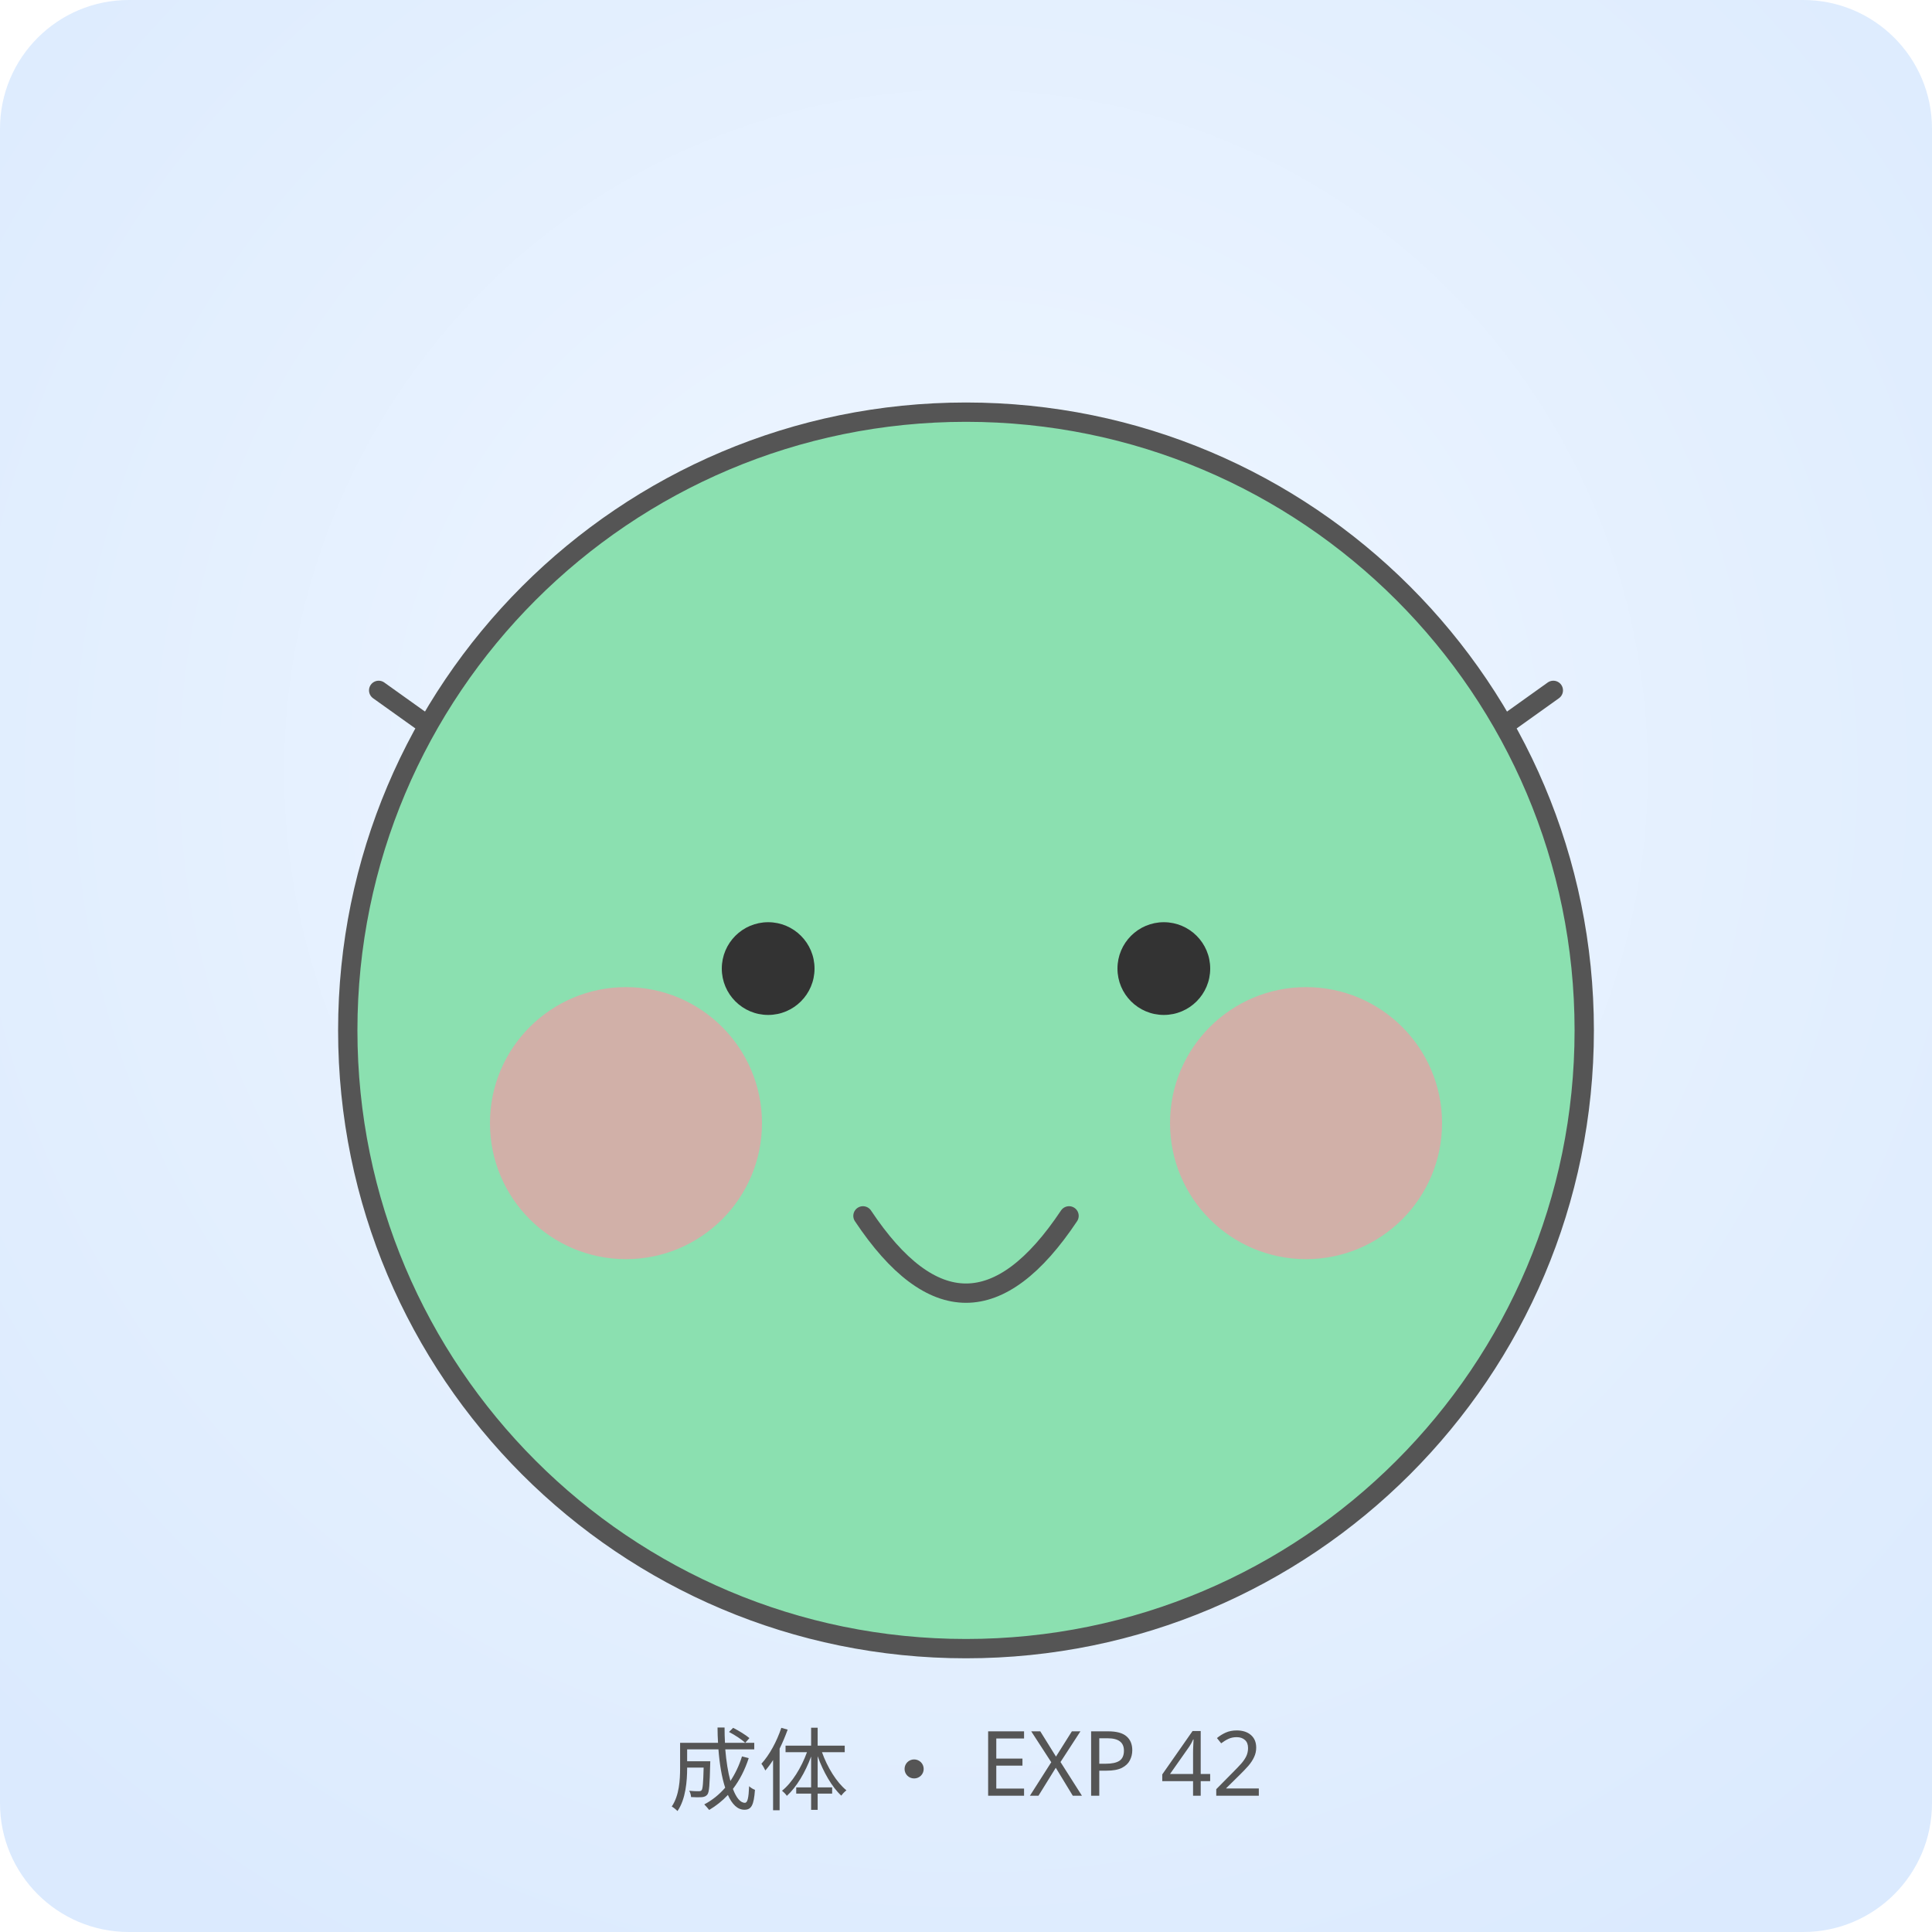
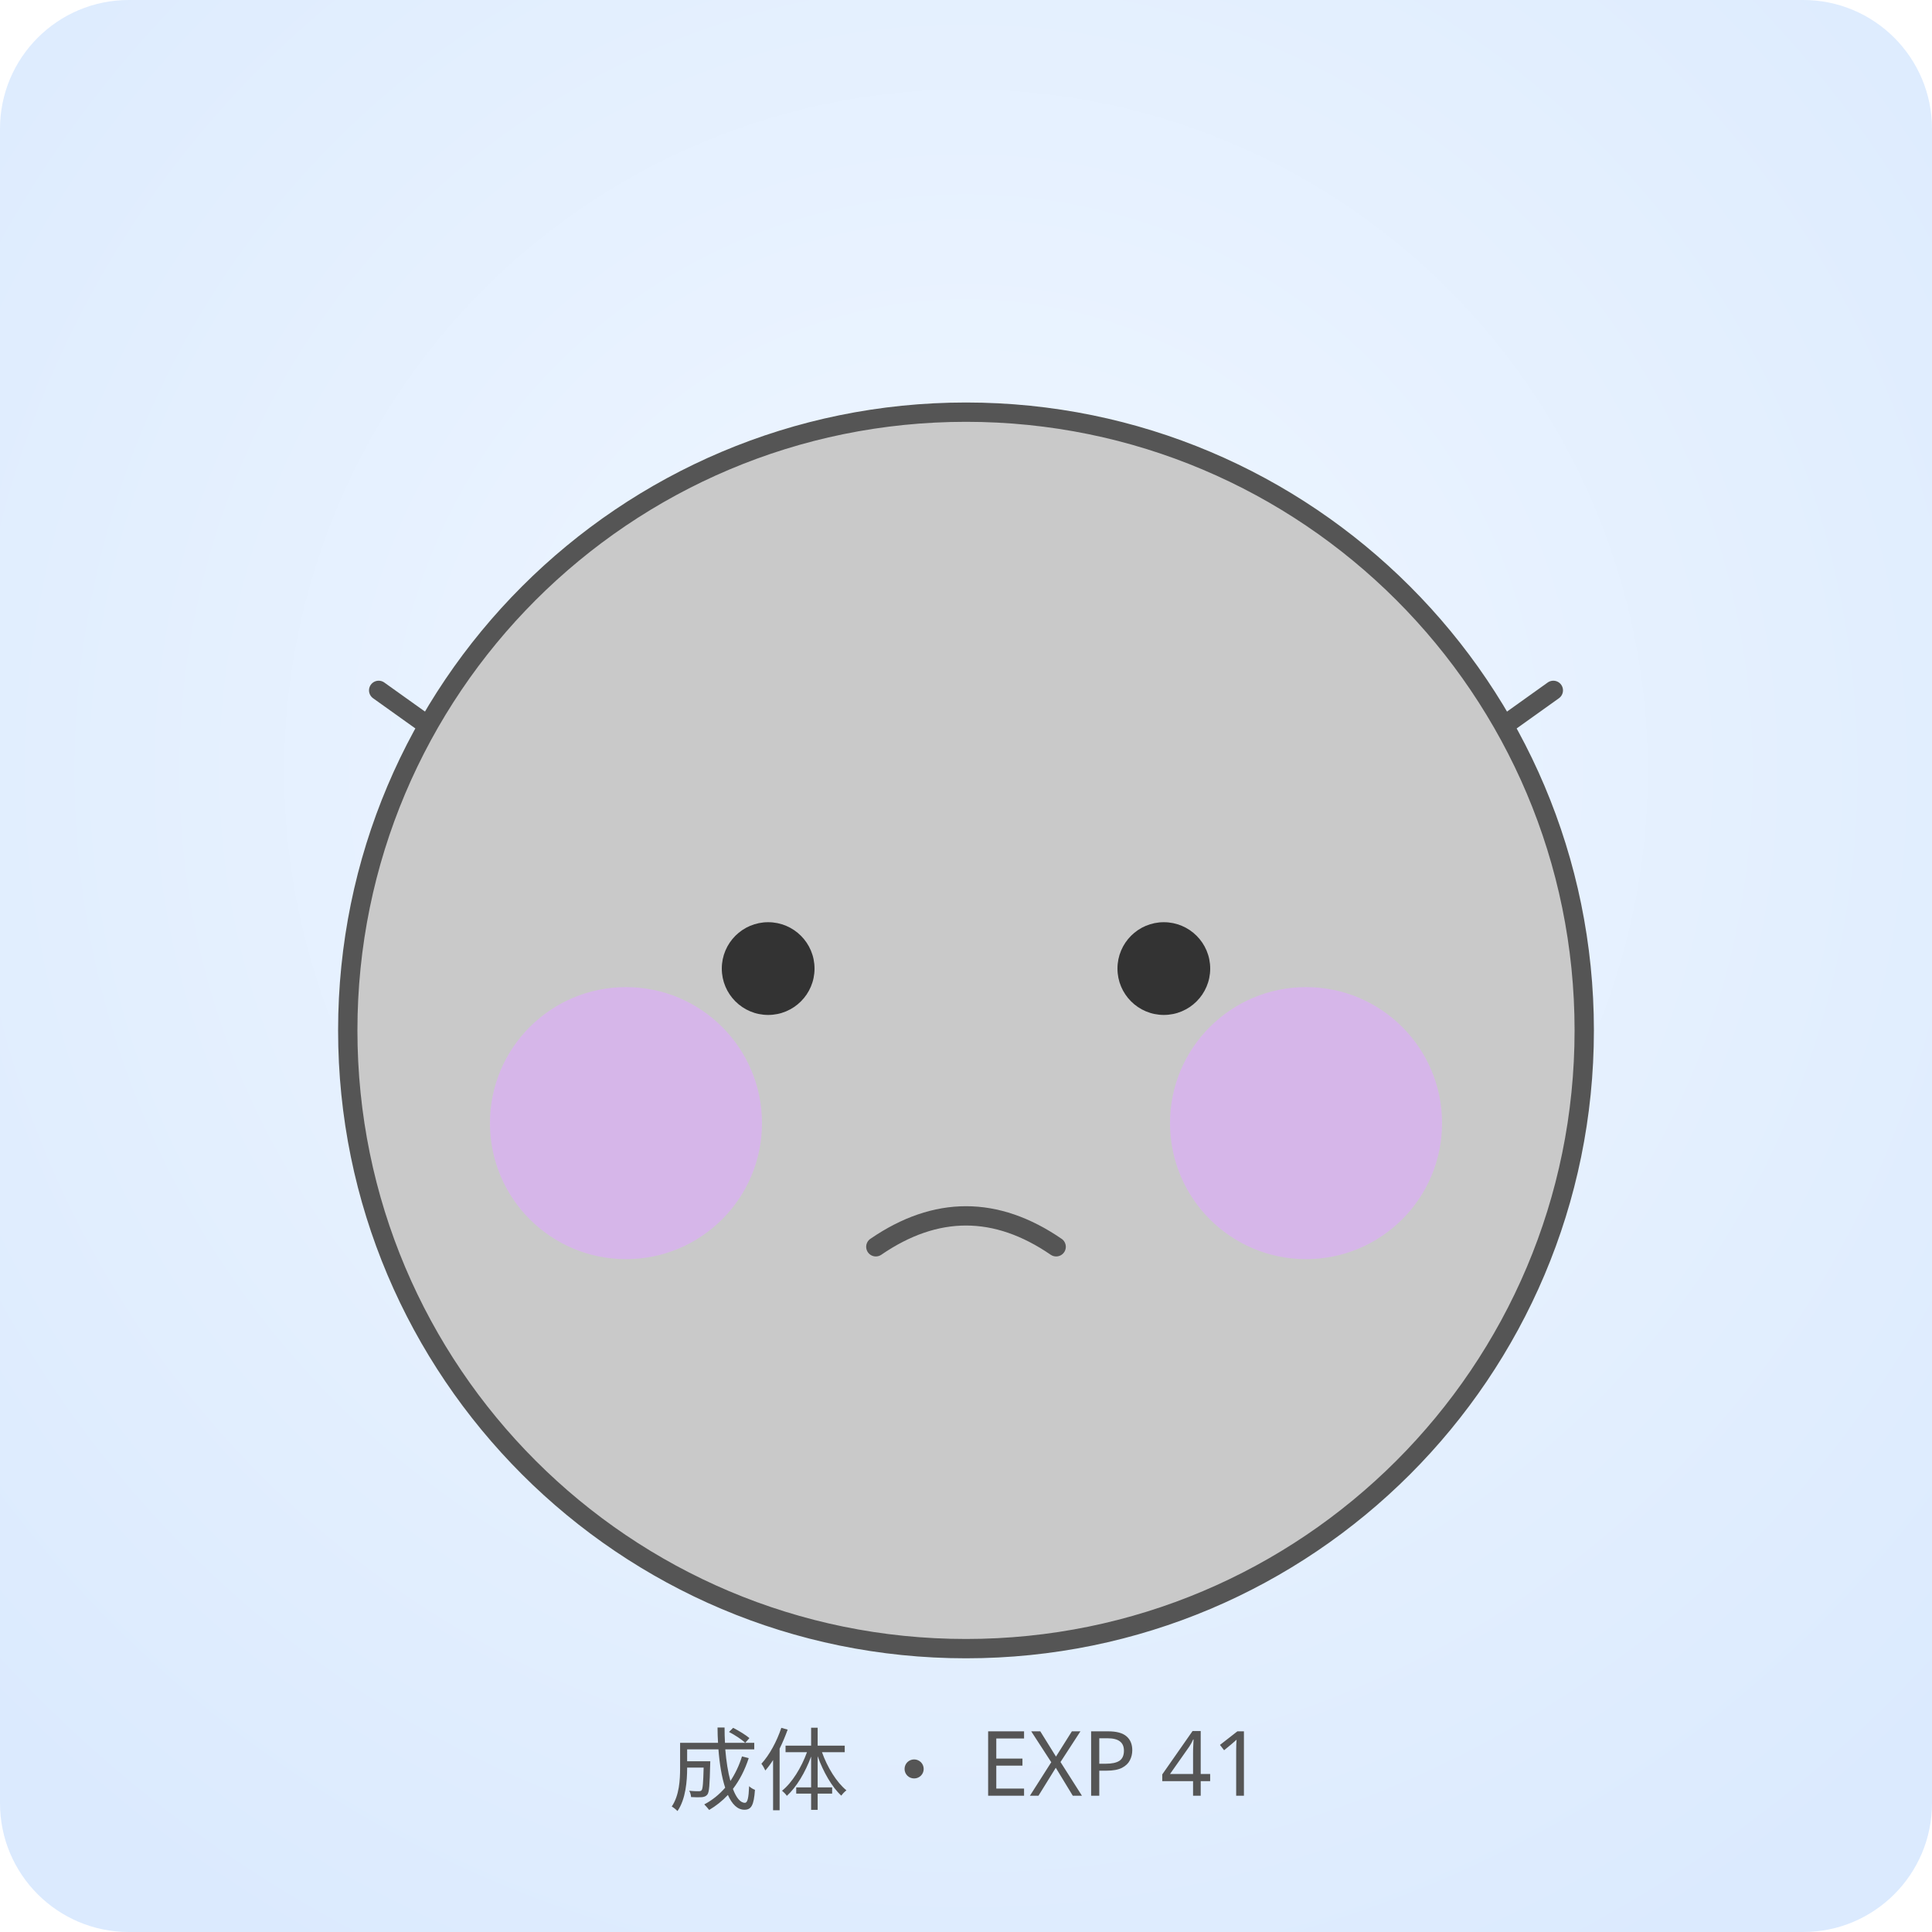
<svg xmlns="http://www.w3.org/2000/svg" viewBox="0 0 300 300" width="300" height="300">
  <defs>
    <radialGradient id="bg" cx="50%" cy="40%" r="70%">
      <stop offset="0%" stop-color="#f0f7ff" />
      <stop offset="100%" stop-color="#dbeafe" />
    </radialGradient>
  </defs>
  <rect width="300" height="300" rx="20" fill="url(#bg)" />
-   <circle cx="150" cy="73.6" r="8" fill="#8be0b0" stroke="#555" stroke-width="2" />
+   <circle cx="150" cy="73.6" r="8" fill="#c9c9c9" stroke="#555" stroke-width="2" />
  <path d="M 92.4 131.2 L 58.8 107.2" stroke="#555" stroke-width="3" stroke-linecap="round" />
  <path d="M 207.6 131.2 L 241.2 107.2" stroke="#555" stroke-width="3" stroke-linecap="round" />
-   <circle cx="150" cy="160" r="96" fill="#8be0b0" stroke="#555" stroke-width="3" />
-   <circle cx="97.2" cy="174.4" r="21.12" fill="#ff8fa3" opacity="0.6" />
-   <circle cx="202.8" cy="174.4" r="21.12" fill="#ff8fa3" opacity="0.6" />
+   <circle cx="150" cy="160" r="96" fill="#c9c9c9" stroke="#555" stroke-width="3" />
+   <circle cx="97.2" cy="174.4" r="21.12" fill="#e0aaff" opacity="0.6" />
+   <circle cx="202.8" cy="174.4" r="21.12" fill="#e0aaff" opacity="0.6" />
  <circle cx="119.28" cy="150.4" r="7.2" fill="#333" />
  <circle cx="180.72" cy="150.4" r="7.2" fill="#333" />
-   <path d="M 134 188.8 Q 150 212.8 166 188.8" stroke="#555" stroke-width="3" fill="none" stroke-linecap="round" />
-   <text x="150" y="280" text-anchor="middle" font-family="sans-serif" font-size="14" fill="#555">成体 ・ EXP 42</text>
+   <path d="M 136 193.6 Q 150 184.0 164 193.6" stroke="#555" stroke-width="3" fill="none" stroke-linecap="round" />
+   <text x="150" y="280" text-anchor="middle" font-family="sans-serif" font-size="14" fill="#555">成体 ・ EXP 41</text>
</svg>
